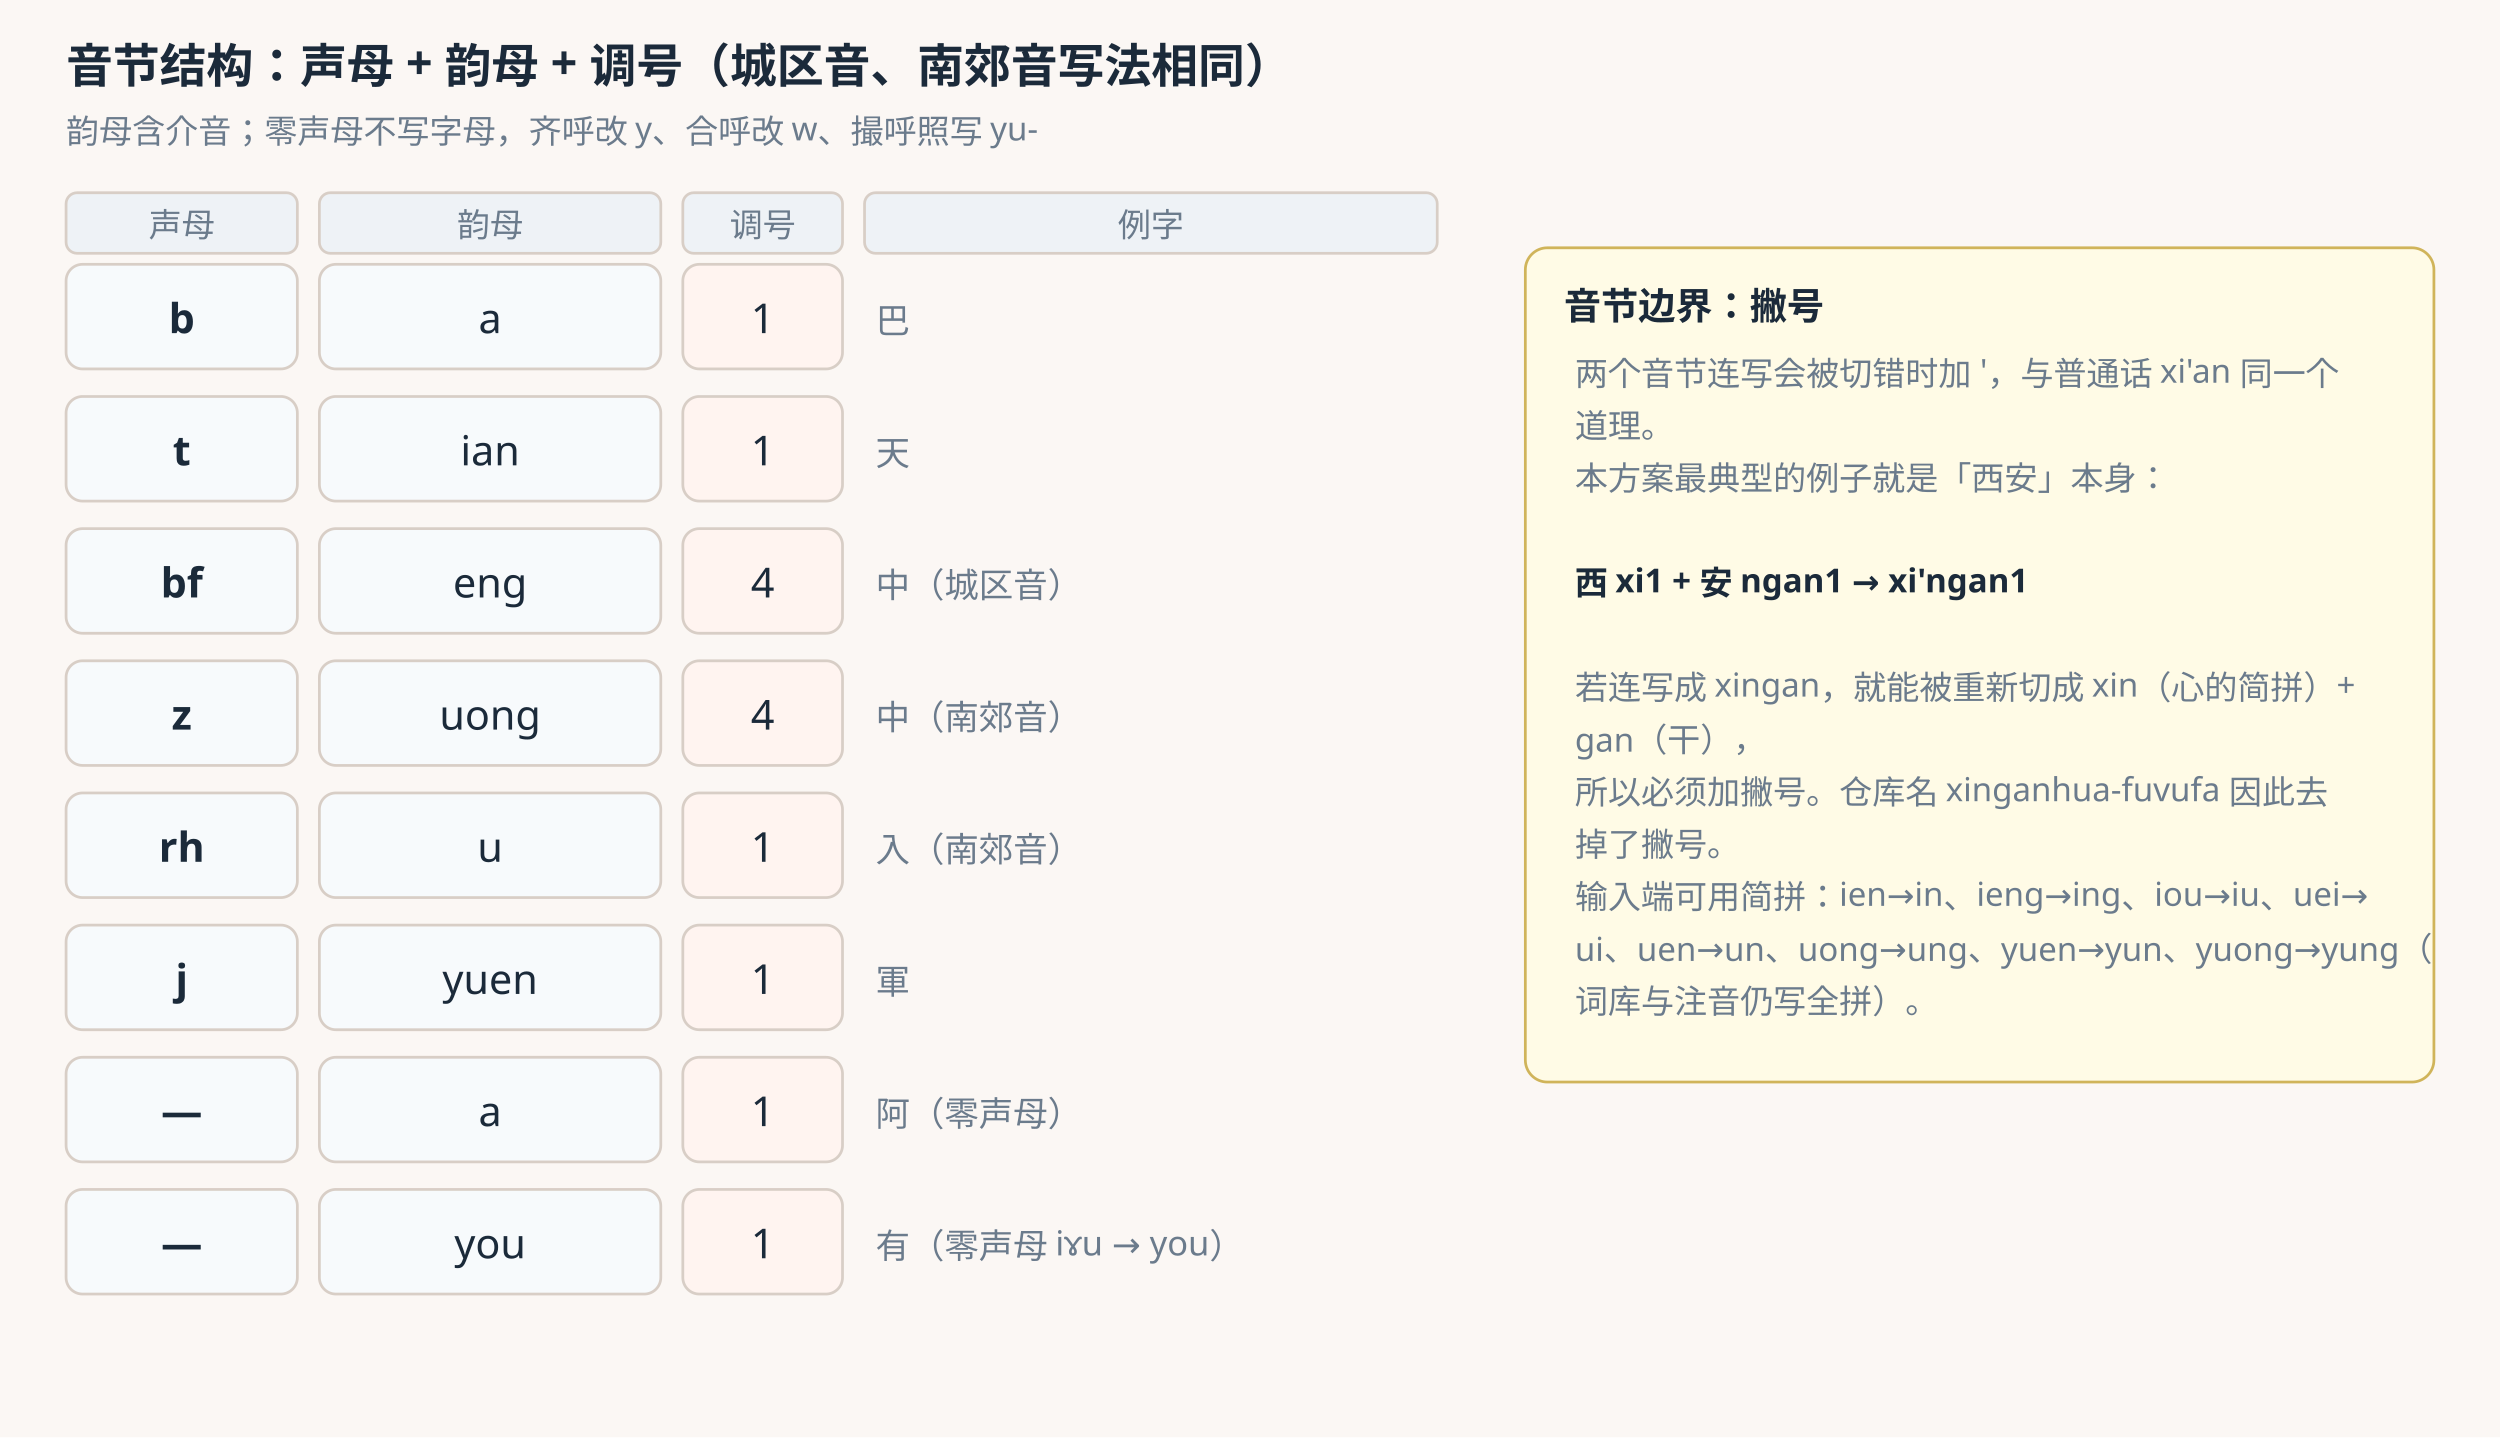
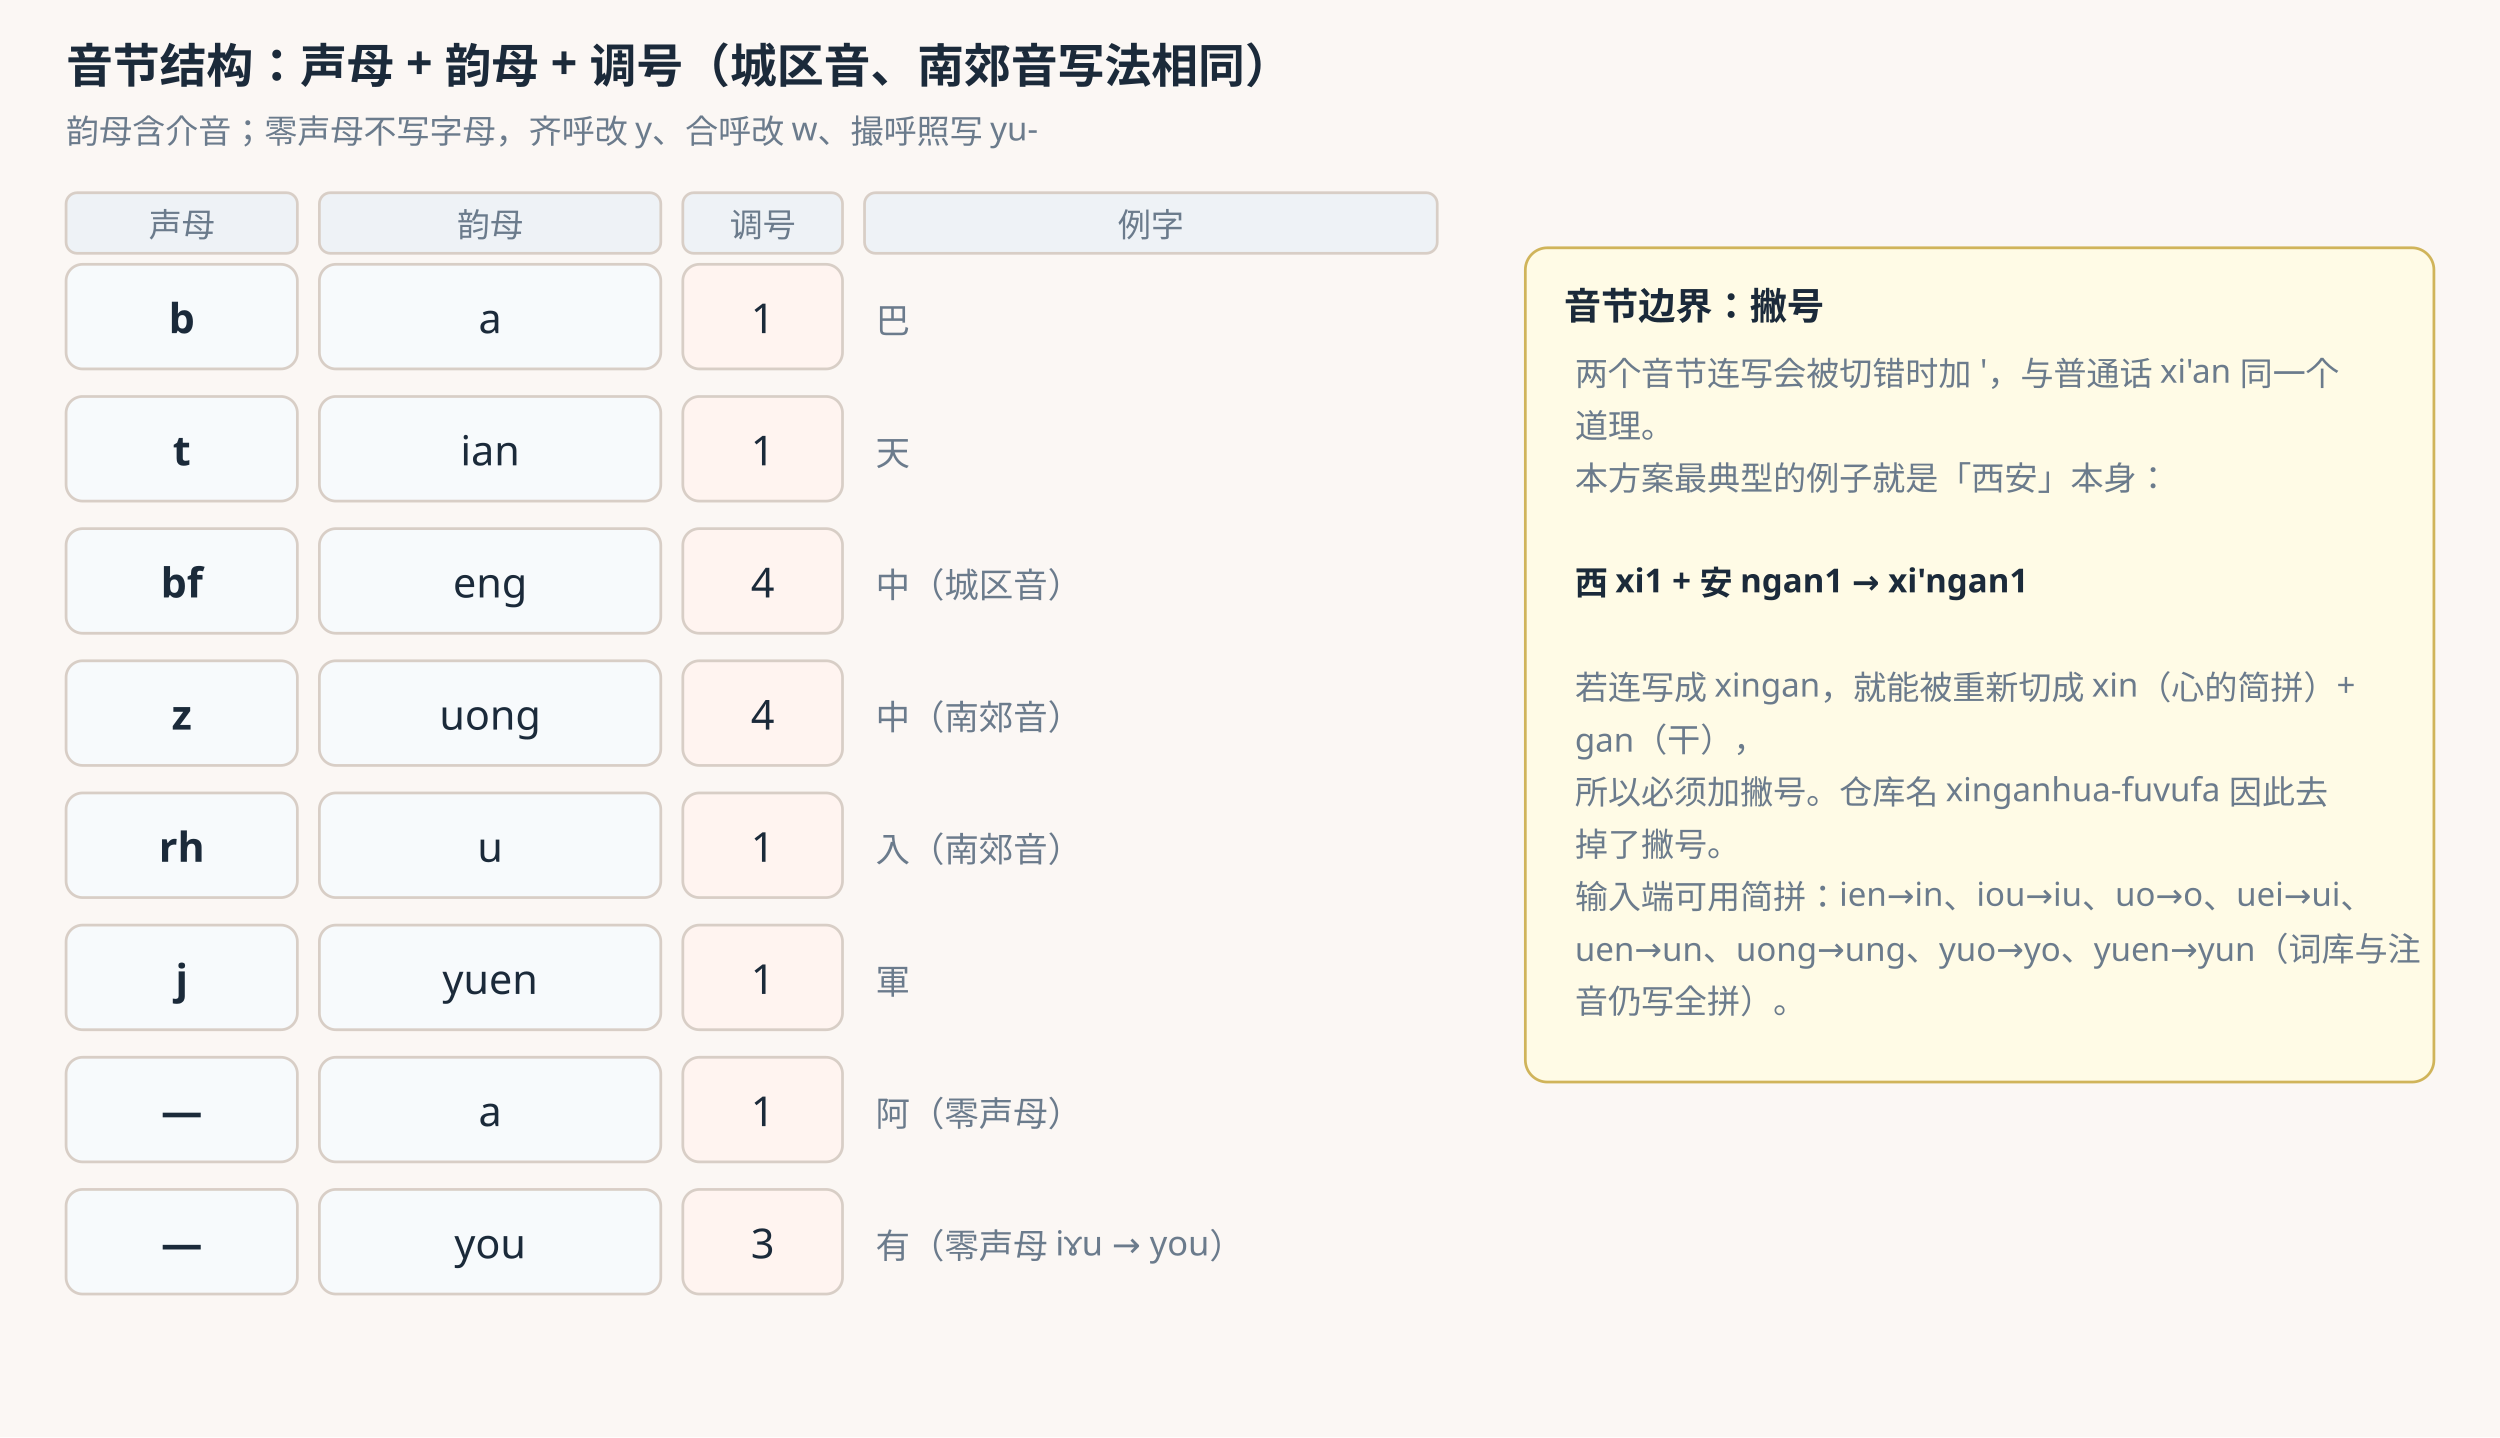
<svg xmlns="http://www.w3.org/2000/svg" width="908" height="522" viewBox="0 0 908 522" font-family="'Noto Sans SC','PingFang SC','Microsoft YaHei','Hiragino Sans GB',sans-serif">
  <rect width="908" height="522" fill="#FBF7F4" />
  <text x="24" y="30" font-size="17" fill="#1b2a3a" font-weight="bold" text-anchor="start">音节结构：声母 + 韵母 + 调号（城区音、南郊音写法相同）</text>
  <text x="24" y="52" font-size="12" fill="#6b7b8c" font-weight="normal" text-anchor="start">韵母含介音；零声母不写字母，齐呼改 y、合呼改 w、撮呼照写 yu-</text>
  <rect x="24" y="70" width="84" height="22" rx="4" fill="#eef2f6" stroke="#d8cec6" />
  <text x="66" y="86" font-size="12" fill="#6b7b8c" font-weight="normal" text-anchor="middle">声母</text>
  <rect x="116" y="70" width="124" height="22" rx="4" fill="#eef2f6" stroke="#d8cec6" />
  <text x="178" y="86" font-size="12" fill="#6b7b8c" font-weight="normal" text-anchor="middle">韵母</text>
  <rect x="248" y="70" width="58" height="22" rx="4" fill="#eef2f6" stroke="#d8cec6" />
  <text x="277" y="86" font-size="12" fill="#6b7b8c" font-weight="normal" text-anchor="middle">调号</text>
  <rect x="314" y="70" width="208" height="22" rx="4" fill="#eef2f6" stroke="#d8cec6" />
  <text x="418" y="86" font-size="12" fill="#6b7b8c" font-weight="normal" text-anchor="middle">例字</text>
  <rect x="24" y="96" width="84" height="38" rx="6" fill="#f7fafc" stroke="#d8cec6" />
  <text x="66" y="121" font-size="15" fill="#1b2a3a" font-weight="bold" text-anchor="middle">b</text>
  <rect x="116" y="96" width="124" height="38" rx="6" fill="#f7fafc" stroke="#d8cec6" />
  <text x="178" y="121" font-size="15" fill="#1b2a3a" font-weight="normal" text-anchor="middle">a</text>
  <rect x="248" y="96" width="58" height="38" rx="6" fill="#fff4f0" stroke="#d8cec6" />
  <text x="277" y="121" font-size="15" fill="#1b2a3a" font-weight="normal" text-anchor="middle">1</text>
  <text x="318" y="121" font-size="12.5" fill="#6b7b8c" font-weight="normal" text-anchor="start">巴</text>
  <rect x="24" y="144" width="84" height="38" rx="6" fill="#f7fafc" stroke="#d8cec6" />
  <text x="66" y="169" font-size="15" fill="#1b2a3a" font-weight="bold" text-anchor="middle">t</text>
  <rect x="116" y="144" width="124" height="38" rx="6" fill="#f7fafc" stroke="#d8cec6" />
  <text x="178" y="169" font-size="15" fill="#1b2a3a" font-weight="normal" text-anchor="middle">ian</text>
  <rect x="248" y="144" width="58" height="38" rx="6" fill="#fff4f0" stroke="#d8cec6" />
  <text x="277" y="169" font-size="15" fill="#1b2a3a" font-weight="normal" text-anchor="middle">1</text>
  <text x="318" y="169" font-size="12.5" fill="#6b7b8c" font-weight="normal" text-anchor="start">天</text>
  <rect x="24" y="192" width="84" height="38" rx="6" fill="#f7fafc" stroke="#d8cec6" />
  <text x="66" y="217" font-size="15" fill="#1b2a3a" font-weight="bold" text-anchor="middle">bf</text>
  <rect x="116" y="192" width="124" height="38" rx="6" fill="#f7fafc" stroke="#d8cec6" />
  <text x="178" y="217" font-size="15" fill="#1b2a3a" font-weight="normal" text-anchor="middle">eng</text>
  <rect x="248" y="192" width="58" height="38" rx="6" fill="#fff4f0" stroke="#d8cec6" />
  <text x="277" y="217" font-size="15" fill="#1b2a3a" font-weight="normal" text-anchor="middle">4</text>
  <text x="318" y="217" font-size="12.5" fill="#6b7b8c" font-weight="normal" text-anchor="start">中（城区音）</text>
  <rect x="24" y="240" width="84" height="38" rx="6" fill="#f7fafc" stroke="#d8cec6" />
  <text x="66" y="265" font-size="15" fill="#1b2a3a" font-weight="bold" text-anchor="middle">z</text>
  <rect x="116" y="240" width="124" height="38" rx="6" fill="#f7fafc" stroke="#d8cec6" />
  <text x="178" y="265" font-size="15" fill="#1b2a3a" font-weight="normal" text-anchor="middle">uong</text>
  <rect x="248" y="240" width="58" height="38" rx="6" fill="#fff4f0" stroke="#d8cec6" />
  <text x="277" y="265" font-size="15" fill="#1b2a3a" font-weight="normal" text-anchor="middle">4</text>
  <text x="318" y="265" font-size="12.5" fill="#6b7b8c" font-weight="normal" text-anchor="start">中（南郊音）</text>
  <rect x="24" y="288" width="84" height="38" rx="6" fill="#f7fafc" stroke="#d8cec6" />
  <text x="66" y="313" font-size="15" fill="#1b2a3a" font-weight="bold" text-anchor="middle">rh</text>
  <rect x="116" y="288" width="124" height="38" rx="6" fill="#f7fafc" stroke="#d8cec6" />
  <text x="178" y="313" font-size="15" fill="#1b2a3a" font-weight="normal" text-anchor="middle">u</text>
  <rect x="248" y="288" width="58" height="38" rx="6" fill="#fff4f0" stroke="#d8cec6" />
  <text x="277" y="313" font-size="15" fill="#1b2a3a" font-weight="normal" text-anchor="middle">1</text>
  <text x="318" y="313" font-size="12.5" fill="#6b7b8c" font-weight="normal" text-anchor="start">入（南郊音）</text>
  <rect x="24" y="336" width="84" height="38" rx="6" fill="#f7fafc" stroke="#d8cec6" />
  <text x="66" y="361" font-size="15" fill="#1b2a3a" font-weight="bold" text-anchor="middle">j</text>
  <rect x="116" y="336" width="124" height="38" rx="6" fill="#f7fafc" stroke="#d8cec6" />
  <text x="178" y="361" font-size="15" fill="#1b2a3a" font-weight="normal" text-anchor="middle">yuen</text>
  <rect x="248" y="336" width="58" height="38" rx="6" fill="#fff4f0" stroke="#d8cec6" />
  <text x="277" y="361" font-size="15" fill="#1b2a3a" font-weight="normal" text-anchor="middle">1</text>
  <text x="318" y="361" font-size="12.5" fill="#6b7b8c" font-weight="normal" text-anchor="start">軍</text>
  <rect x="24" y="384" width="84" height="38" rx="6" fill="#f7fafc" stroke="#d8cec6" />
  <text x="66" y="409" font-size="15" fill="#1b2a3a" font-weight="bold" text-anchor="middle">—</text>
  <rect x="116" y="384" width="124" height="38" rx="6" fill="#f7fafc" stroke="#d8cec6" />
  <text x="178" y="409" font-size="15" fill="#1b2a3a" font-weight="normal" text-anchor="middle">a</text>
  <rect x="248" y="384" width="58" height="38" rx="6" fill="#fff4f0" stroke="#d8cec6" />
  <text x="277" y="409" font-size="15" fill="#1b2a3a" font-weight="normal" text-anchor="middle">1</text>
  <text x="318" y="409" font-size="12.5" fill="#6b7b8c" font-weight="normal" text-anchor="start">阿（零声母）</text>
  <rect x="24" y="432" width="84" height="38" rx="6" fill="#f7fafc" stroke="#d8cec6" />
  <text x="66" y="457" font-size="15" fill="#1b2a3a" font-weight="bold" text-anchor="middle">—</text>
  <rect x="116" y="432" width="124" height="38" rx="6" fill="#f7fafc" stroke="#d8cec6" />
  <text x="178" y="457" font-size="15" fill="#1b2a3a" font-weight="normal" text-anchor="middle">you</text>
  <rect x="248" y="432" width="58" height="38" rx="6" fill="#fff4f0" stroke="#d8cec6" />
-   <text x="277" y="457" font-size="15" fill="#1b2a3a" font-weight="normal" text-anchor="middle">1</text>
+   <text x="277" y="457" font-size="15" fill="#1b2a3a" font-weight="normal" text-anchor="middle">3</text>
  <text x="318" y="457" font-size="12.5" fill="#6b7b8c" font-weight="normal" text-anchor="start">有（零声母 iɤu → you）</text>
  <rect x="554" y="90" width="330" height="303" rx="8" fill="#fffbe6" stroke="#d0b45a" />
  <text x="568" y="116" font-size="13.5" fill="#1b2a3a" font-weight="bold" text-anchor="start">音节边界：撇号</text>
  <text x="572" y="140" font-size="12" fill="#6b7b8c" font-weight="normal" text-anchor="start">两个音节连写会被切错时加 '，与普通话 xi'an 同一个</text>
  <text x="572" y="159" font-size="12" fill="#6b7b8c" font-weight="normal" text-anchor="start">道理。</text>
  <text x="572" y="178" font-size="12" fill="#6b7b8c" font-weight="normal" text-anchor="start">本方案最典型的例子就是「西安」本身：</text>
  <text x="572" y="197" font-size="12" fill="#6b7b8c" font-weight="normal" text-anchor="start" />
  <text x="572" y="216" font-size="12" fill="#1b2a3a" font-weight="bold" text-anchor="start">    西 xi1 + 安 ngan1  →  xi'ngan1</text>
  <text x="572" y="235" font-size="12" fill="#6b7b8c" font-weight="normal" text-anchor="start" />
  <text x="572" y="254" font-size="12" fill="#6b7b8c" font-weight="normal" text-anchor="start">若连写成 xingan，就能被重新切成 xin（心的简拼）+</text>
  <text x="572" y="273" font-size="12" fill="#6b7b8c" font-weight="normal" text-anchor="start"> gan（干），</text>
  <text x="572" y="292" font-size="12" fill="#6b7b8c" font-weight="normal" text-anchor="start">所以必须加撇号。仓库名 xinganhua-fuvufa 因此去</text>
  <text x="572" y="311" font-size="12" fill="#6b7b8c" font-weight="normal" text-anchor="start">掉了撇号。</text>
-   <text x="572" y="330" font-size="12" fill="#6b7b8c" font-weight="normal" text-anchor="start">输入端可用简拼：ien→in、ieng→ing、iou→iu、uei→</text>
-   <text x="572" y="349" font-size="12" fill="#6b7b8c" font-weight="normal" text-anchor="start">ui、uen→un、uong→ung、yuen→yun、yuong→yung（</text>
-   <text x="572" y="368" font-size="12" fill="#6b7b8c" font-weight="normal" text-anchor="start">词库与注音仍写全拼）。</text>
+   <text x="572" y="330" font-size="12" fill="#6b7b8c" font-weight="normal" text-anchor="start">输入端可用简拼：ien→in、iou→iu、uo→o、uei→ui、</text>
+   <text x="572" y="349" font-size="12" fill="#6b7b8c" font-weight="normal" text-anchor="start">uen→un、uong→ung、yuo→yo、yuen→yun（词库与注</text>
+   <text x="572" y="368" font-size="12" fill="#6b7b8c" font-weight="normal" text-anchor="start">音仍写全拼）。</text>
</svg>
